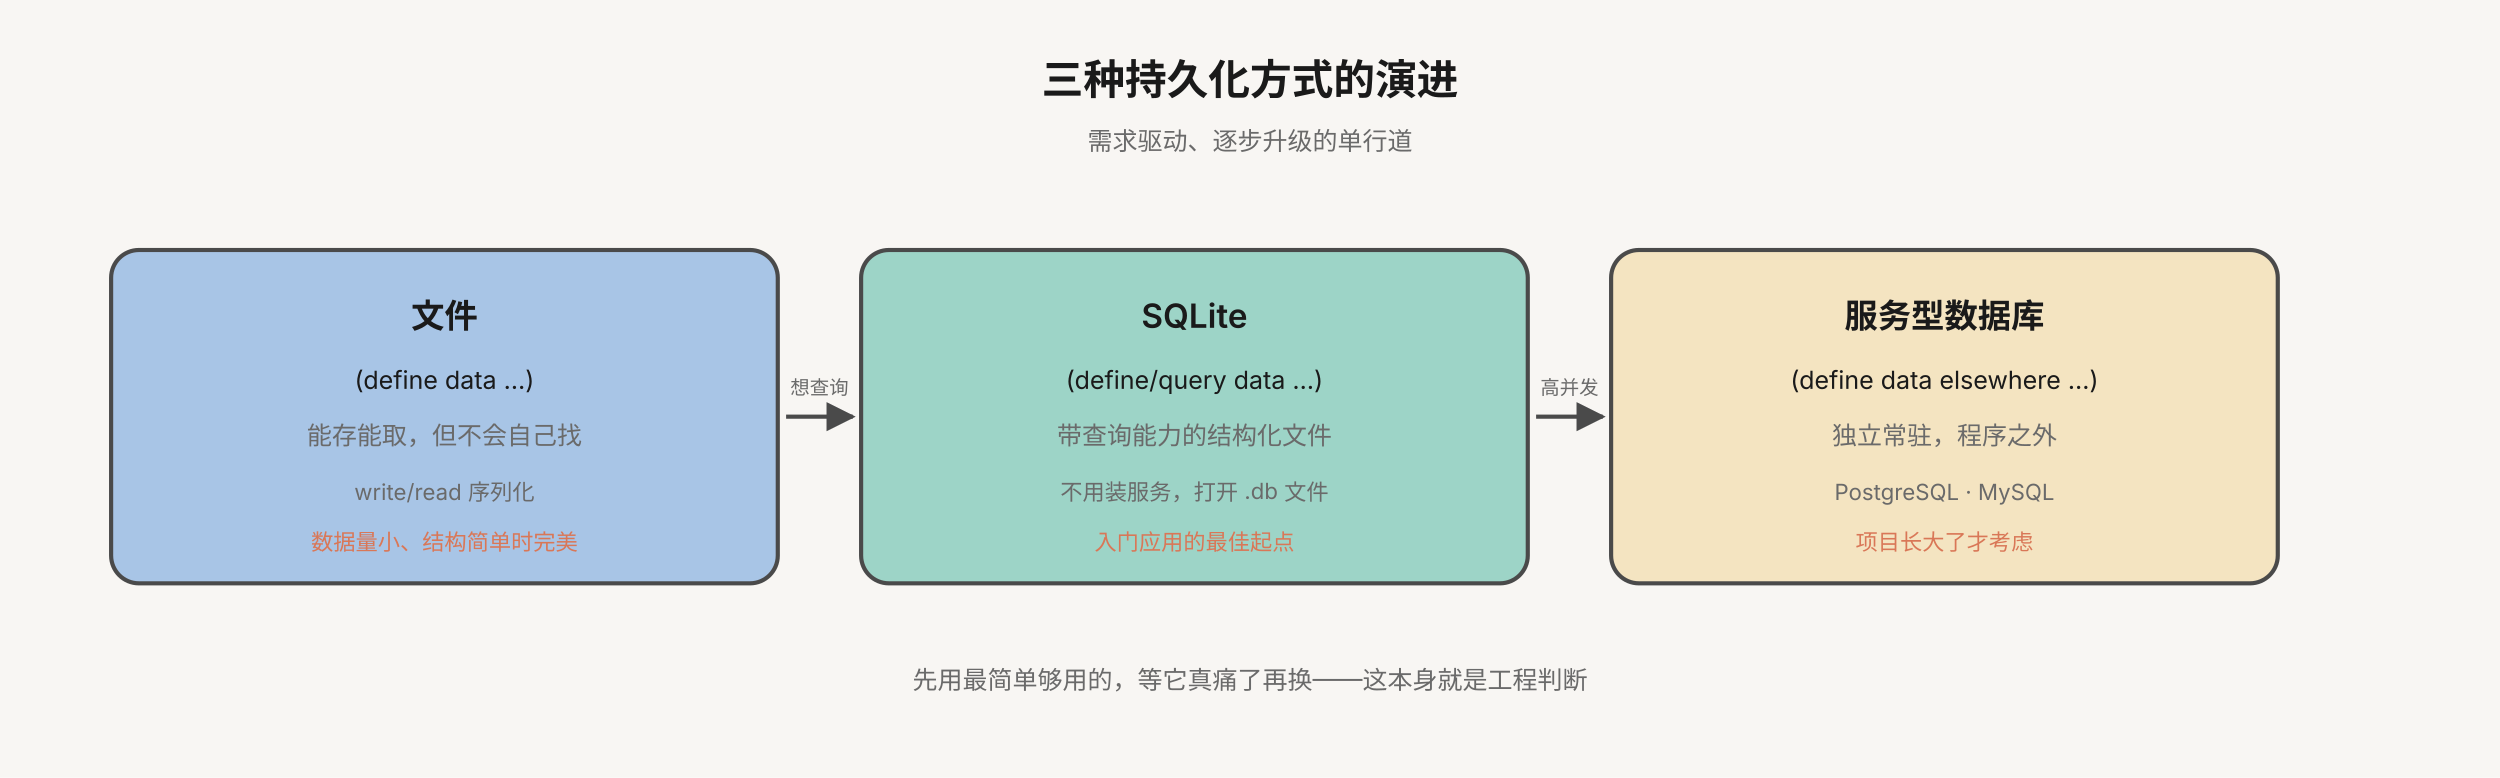
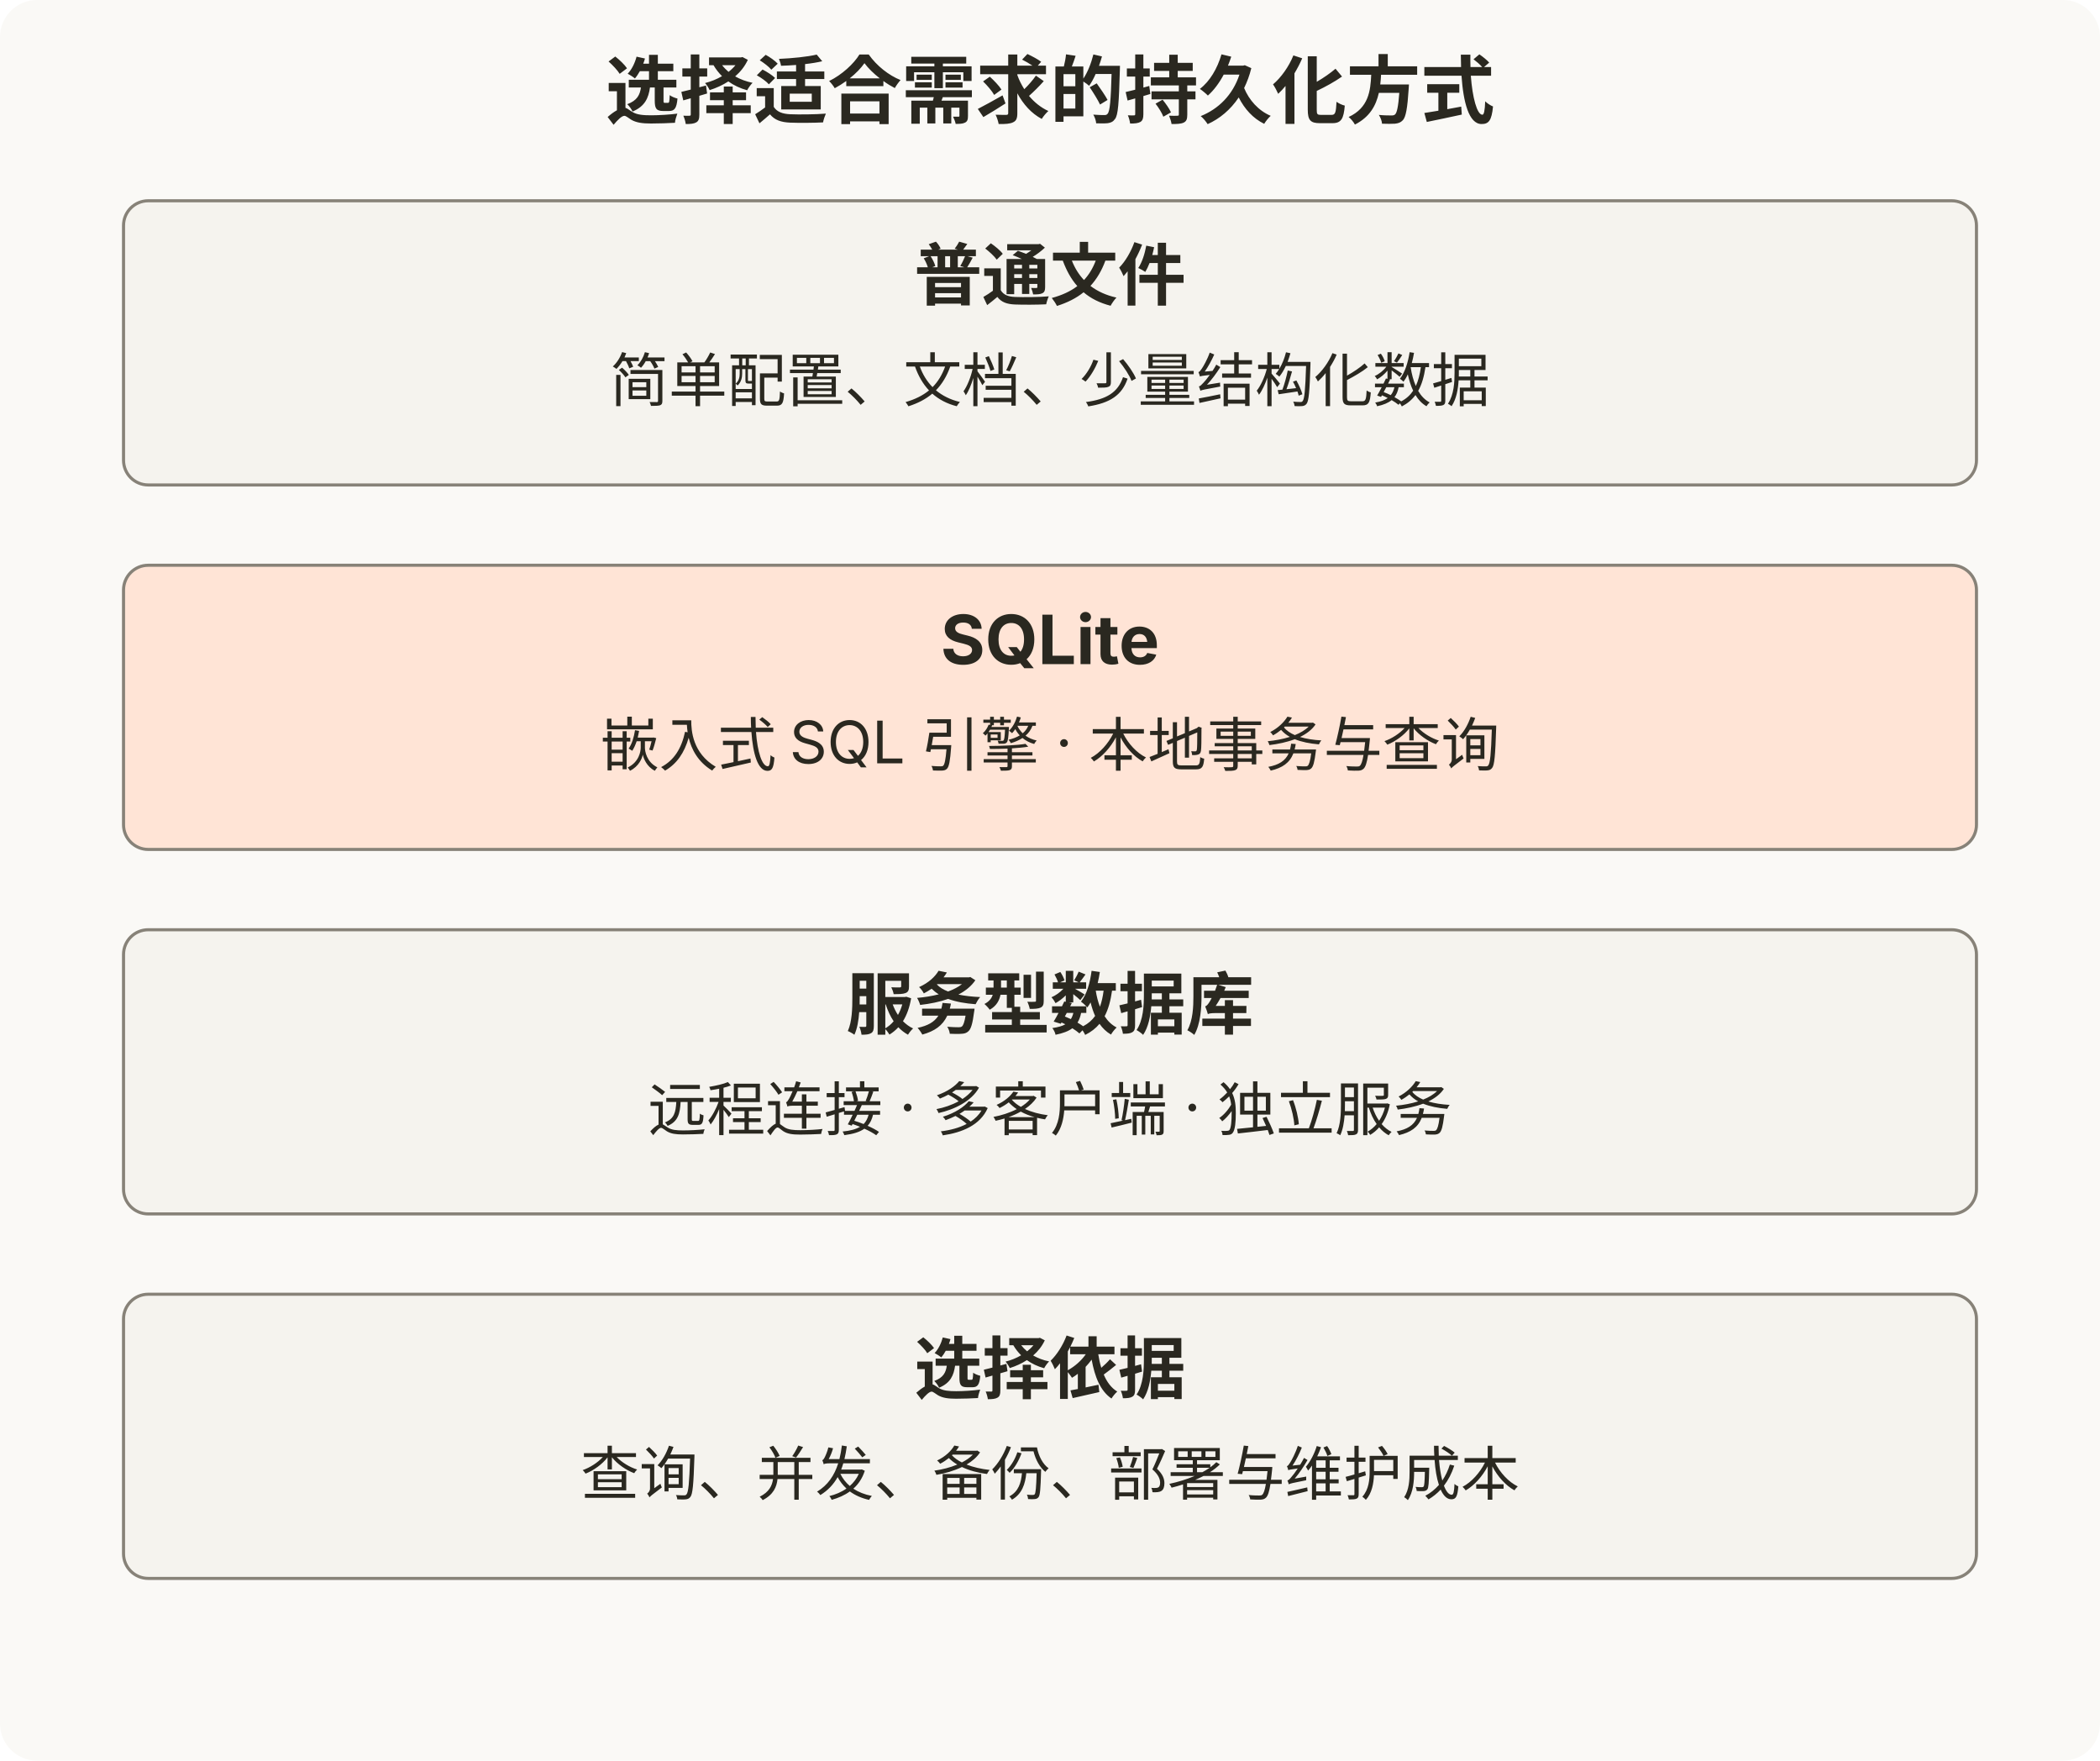
- <svg xmlns="http://www.w3.org/2000/svg" viewBox="0 0 900 280" font-family="&quot;PingFang SC&quot;, &quot;Microsoft YaHei&quot;, -apple-system, BlinkMacSystemFont, &quot;Segoe UI&quot;, sans-serif">
-   <defs>
-     <marker id="ar" viewBox="0 0 10 10" refX="9" refY="5" markerWidth="7" markerHeight="7" orient="auto-start-reverse">
-       <path d="M 0 0 L 10 5 L 0 10 z" fill="#4a4a4a" />
-     </marker>
-   </defs>
-   <rect width="900" height="280" fill="#f8f6f3" />
-   <text x="450" y="34" text-anchor="middle" font-size="15" font-weight="600" fill="#1a1a1a">三种持久化方式的演进</text>
-   <text x="450" y="54" text-anchor="middle" font-size="9" fill="#6a6a6a">需求驱动、逐步升级的单行道</text>
-   <rect x="40" y="90" width="240" height="120" rx="10" fill="#a8c5e6" stroke="#4a4a4a" stroke-width="1.5" />
-   <text x="160" y="118" text-anchor="middle" font-size="12" font-weight="600" fill="#1a1a1a">文件</text>
-   <text x="160" y="140" text-anchor="middle" font-size="9" fill="#1a1a1a">(define data ...)</text>
-   <text x="160" y="160" text-anchor="middle" font-size="9" fill="#6a6a6a">能存能取，但不会自己找</text>
-   <text x="160" y="180" text-anchor="middle" font-size="8" fill="#6a6a6a">write/read 序列化</text>
-   <text x="160" y="198" text-anchor="middle" font-size="8" fill="#d97757">数据量小、结构简单时完美</text>
-   <line x1="283" y1="150" x2="307" y2="150" stroke="#4a4a4a" stroke-width="1.5" marker-end="url(#ar)" />
-   <text x="295" y="142" text-anchor="middle" font-size="7" fill="#6a6a6a">想查询</text>
-   <rect x="310" y="90" width="240" height="120" rx="10" fill="#9dd4c7" stroke="#4a4a4a" stroke-width="1.5" />
-   <text x="430" y="118" text-anchor="middle" font-size="12" font-weight="600" fill="#1a1a1a">SQLite</text>
-   <text x="430" y="140" text-anchor="middle" font-size="9" fill="#1a1a1a">(define/query data ...)</text>
-   <text x="430" y="160" text-anchor="middle" font-size="9" fill="#6a6a6a">带查询能力的结构化文件</text>
-   <text x="430" y="180" text-anchor="middle" font-size="8" fill="#6a6a6a">不用装服务，打开 .db 文件</text>
-   <text x="430" y="198" text-anchor="middle" font-size="8" fill="#d97757">入门应用的最佳起点</text>
-   <line x1="553" y1="150" x2="577" y2="150" stroke="#4a4a4a" stroke-width="1.5" marker-end="url(#ar)" />
-   <text x="565" y="142" text-anchor="middle" font-size="7" fill="#6a6a6a">高并发</text>
-   <rect x="580" y="90" width="240" height="120" rx="10" fill="#f4e4c1" stroke="#4a4a4a" stroke-width="1.5" />
-   <text x="700" y="118" text-anchor="middle" font-size="12" font-weight="600" fill="#1a1a1a">服务型数据库</text>
-   <text x="700" y="140" text-anchor="middle" font-size="9" fill="#1a1a1a">(define data elsewhere ...)</text>
-   <text x="700" y="160" text-anchor="middle" font-size="9" fill="#6a6a6a">独立常驻，程序之外</text>
-   <text x="700" y="180" text-anchor="middle" font-size="8" fill="#6a6a6a">PostgreSQL · MySQL</text>
-   <text x="700" y="198" text-anchor="middle" font-size="8" fill="#d97757">项目长大了才考虑</text>
-   <text x="450" y="248" text-anchor="middle" font-size="9" fill="#6a6a6a">先用最简单够用的，等它真痛了再换——这本身就是工程判断</text>
+ <svg xmlns="http://www.w3.org/2000/svg" viewBox="0 0 680 570" role="img" aria-labelledby="t d">
+   <rect width="680" height="570" rx="12" fill="#FAF9F6" />
+   <g font-family="Inter, PingFang SC, Microsoft YaHei, system-ui, sans-serif" text-anchor="middle" fill="#2A2820">
+     <text x="340" y="38" font-size="24" font-weight="bold">选择适合需求的持久化方式</text>
+     <rect x="40" y="65" width="600" height="92" rx="8" fill="#F5F3EE" stroke="#878278" />
+     <text x="340" y="97" font-size="22" font-weight="bold">普通文件</text>
+     <text x="340" y="130" font-size="19">简单配置、文档、少量结构化数据</text>
+     <rect x="40" y="183" width="600" height="92" rx="8" fill="#FFE4D6" stroke="#878278" />
+     <text x="340" y="215" font-size="22" font-weight="bold">SQLite</text>
+     <text x="340" y="248" font-size="19">嵌入式 SQL 引擎 · 本地事务与查询</text>
+     <rect x="40" y="301" width="600" height="92" rx="8" fill="#F5F3EE" stroke="#878278" />
+     <text x="340" y="333" font-size="22" font-weight="bold">服务型数据库</text>
+     <text x="340" y="366" font-size="19">远程连接 · 多客户端 · 独立服务</text>
+     <rect x="40" y="419" width="600" height="92" rx="8" fill="#F5F3EE" stroke="#878278" />
+     <text x="340" y="451" font-size="22" font-weight="bold">选择依据</text>
+     <text x="340" y="484" font-size="19">查询、并发、备份、部署与维护成本</text>
+   </g>
</svg>
